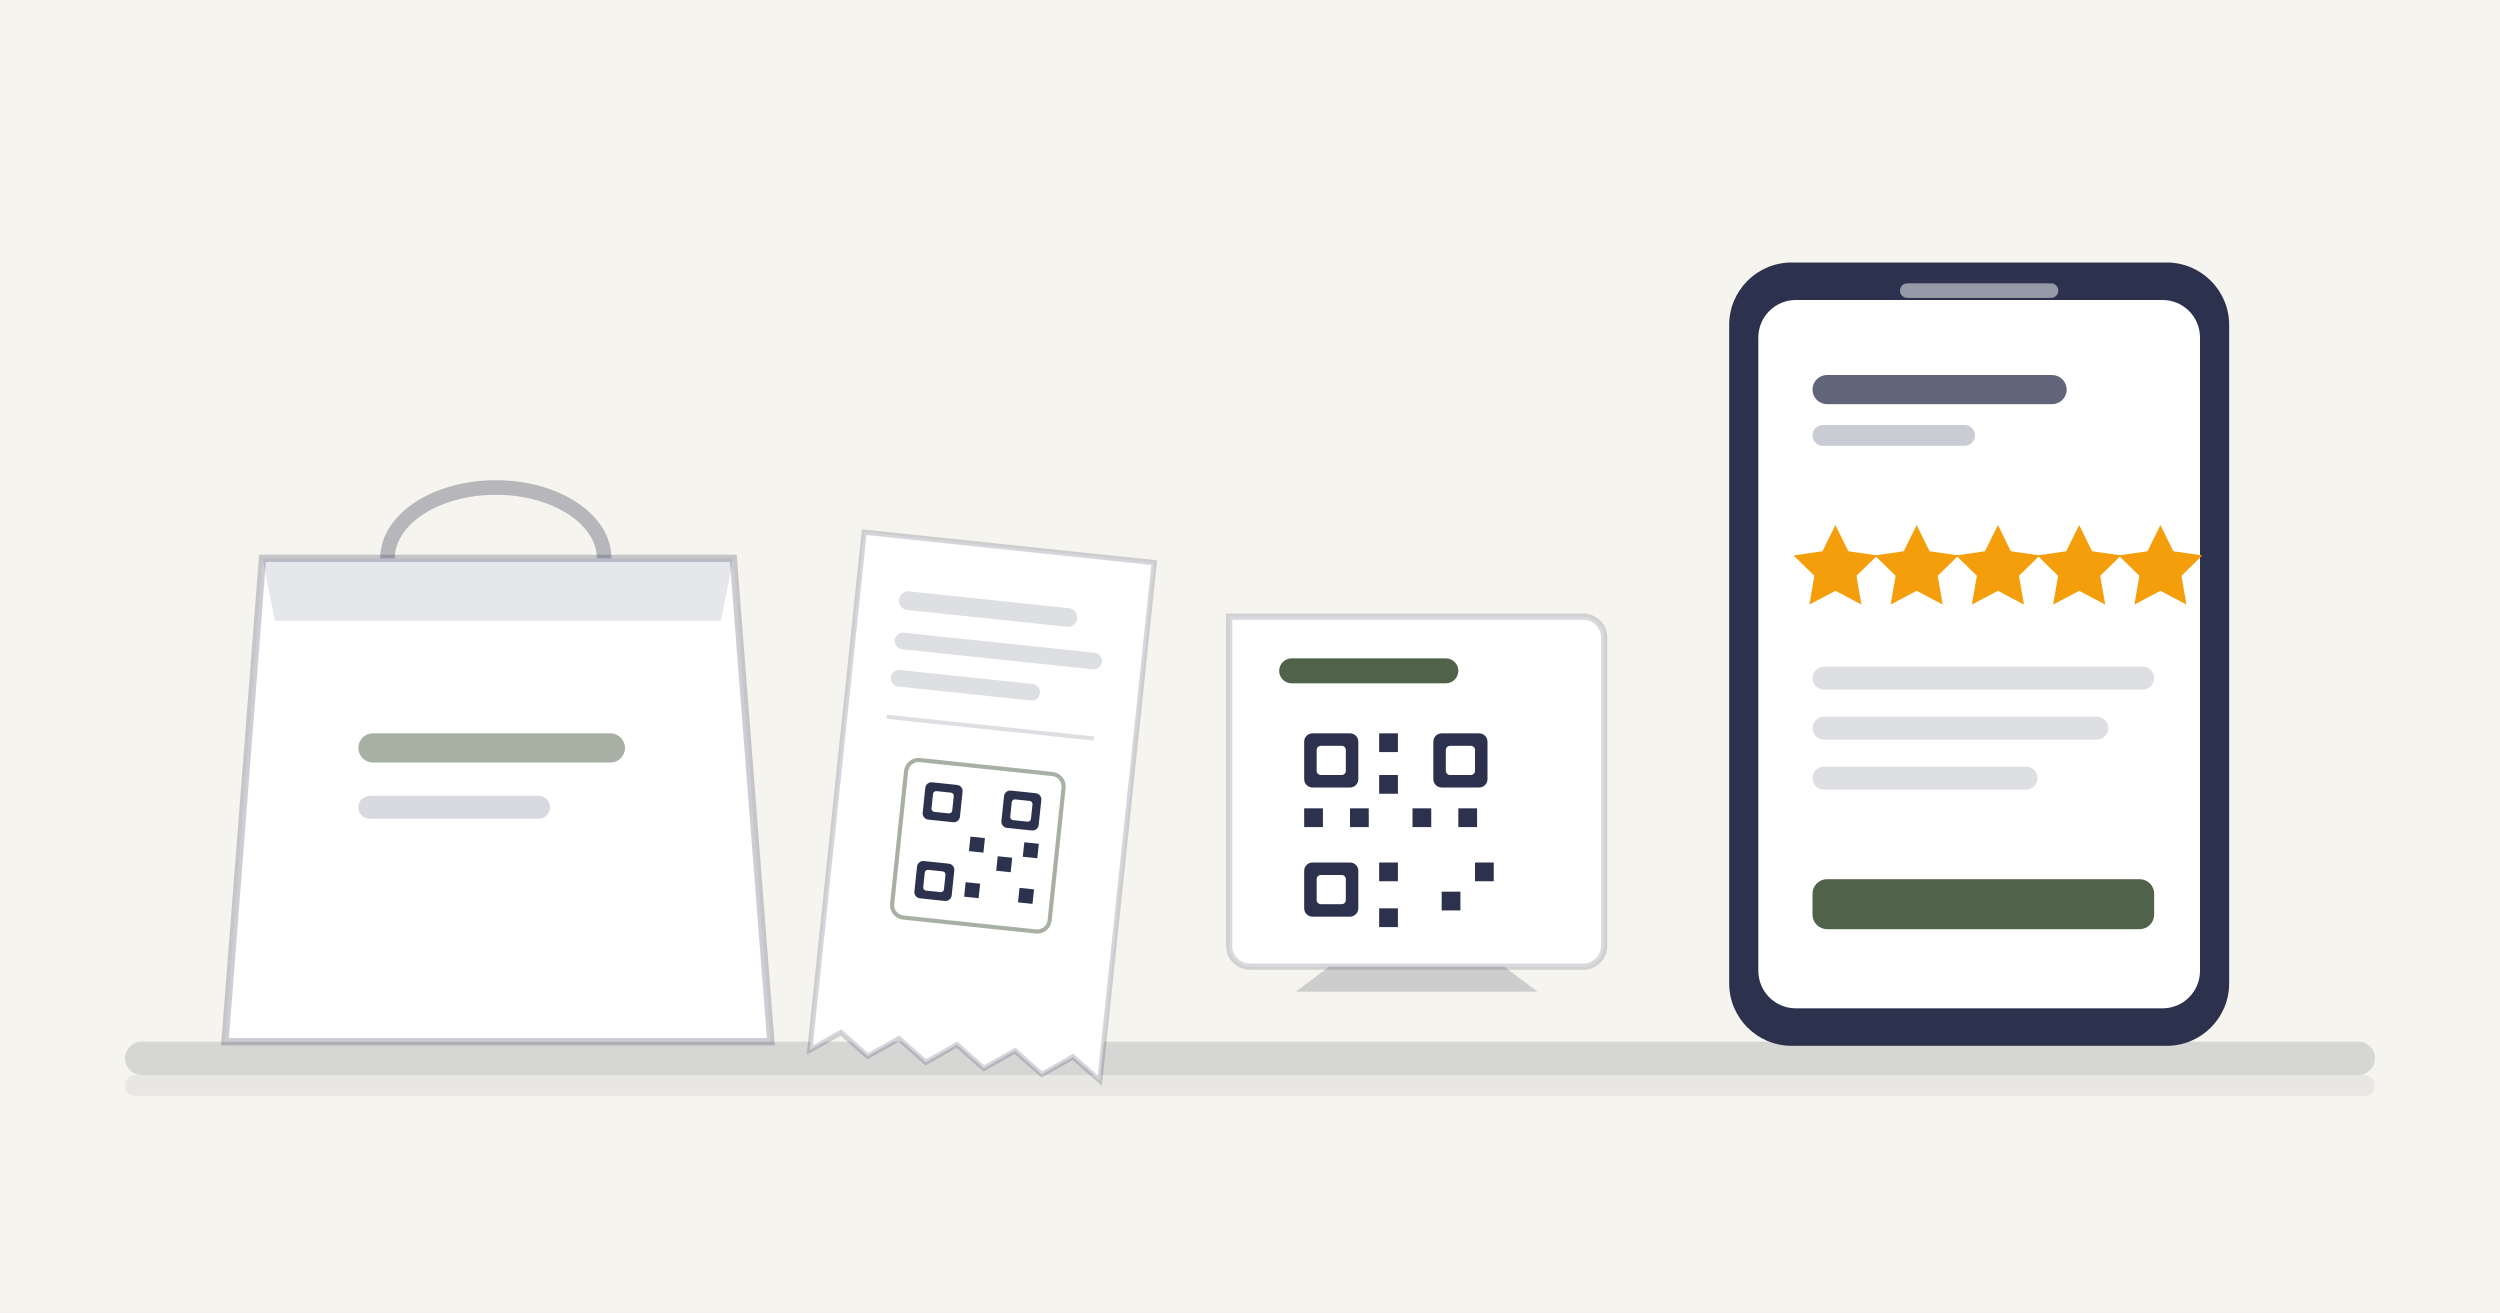
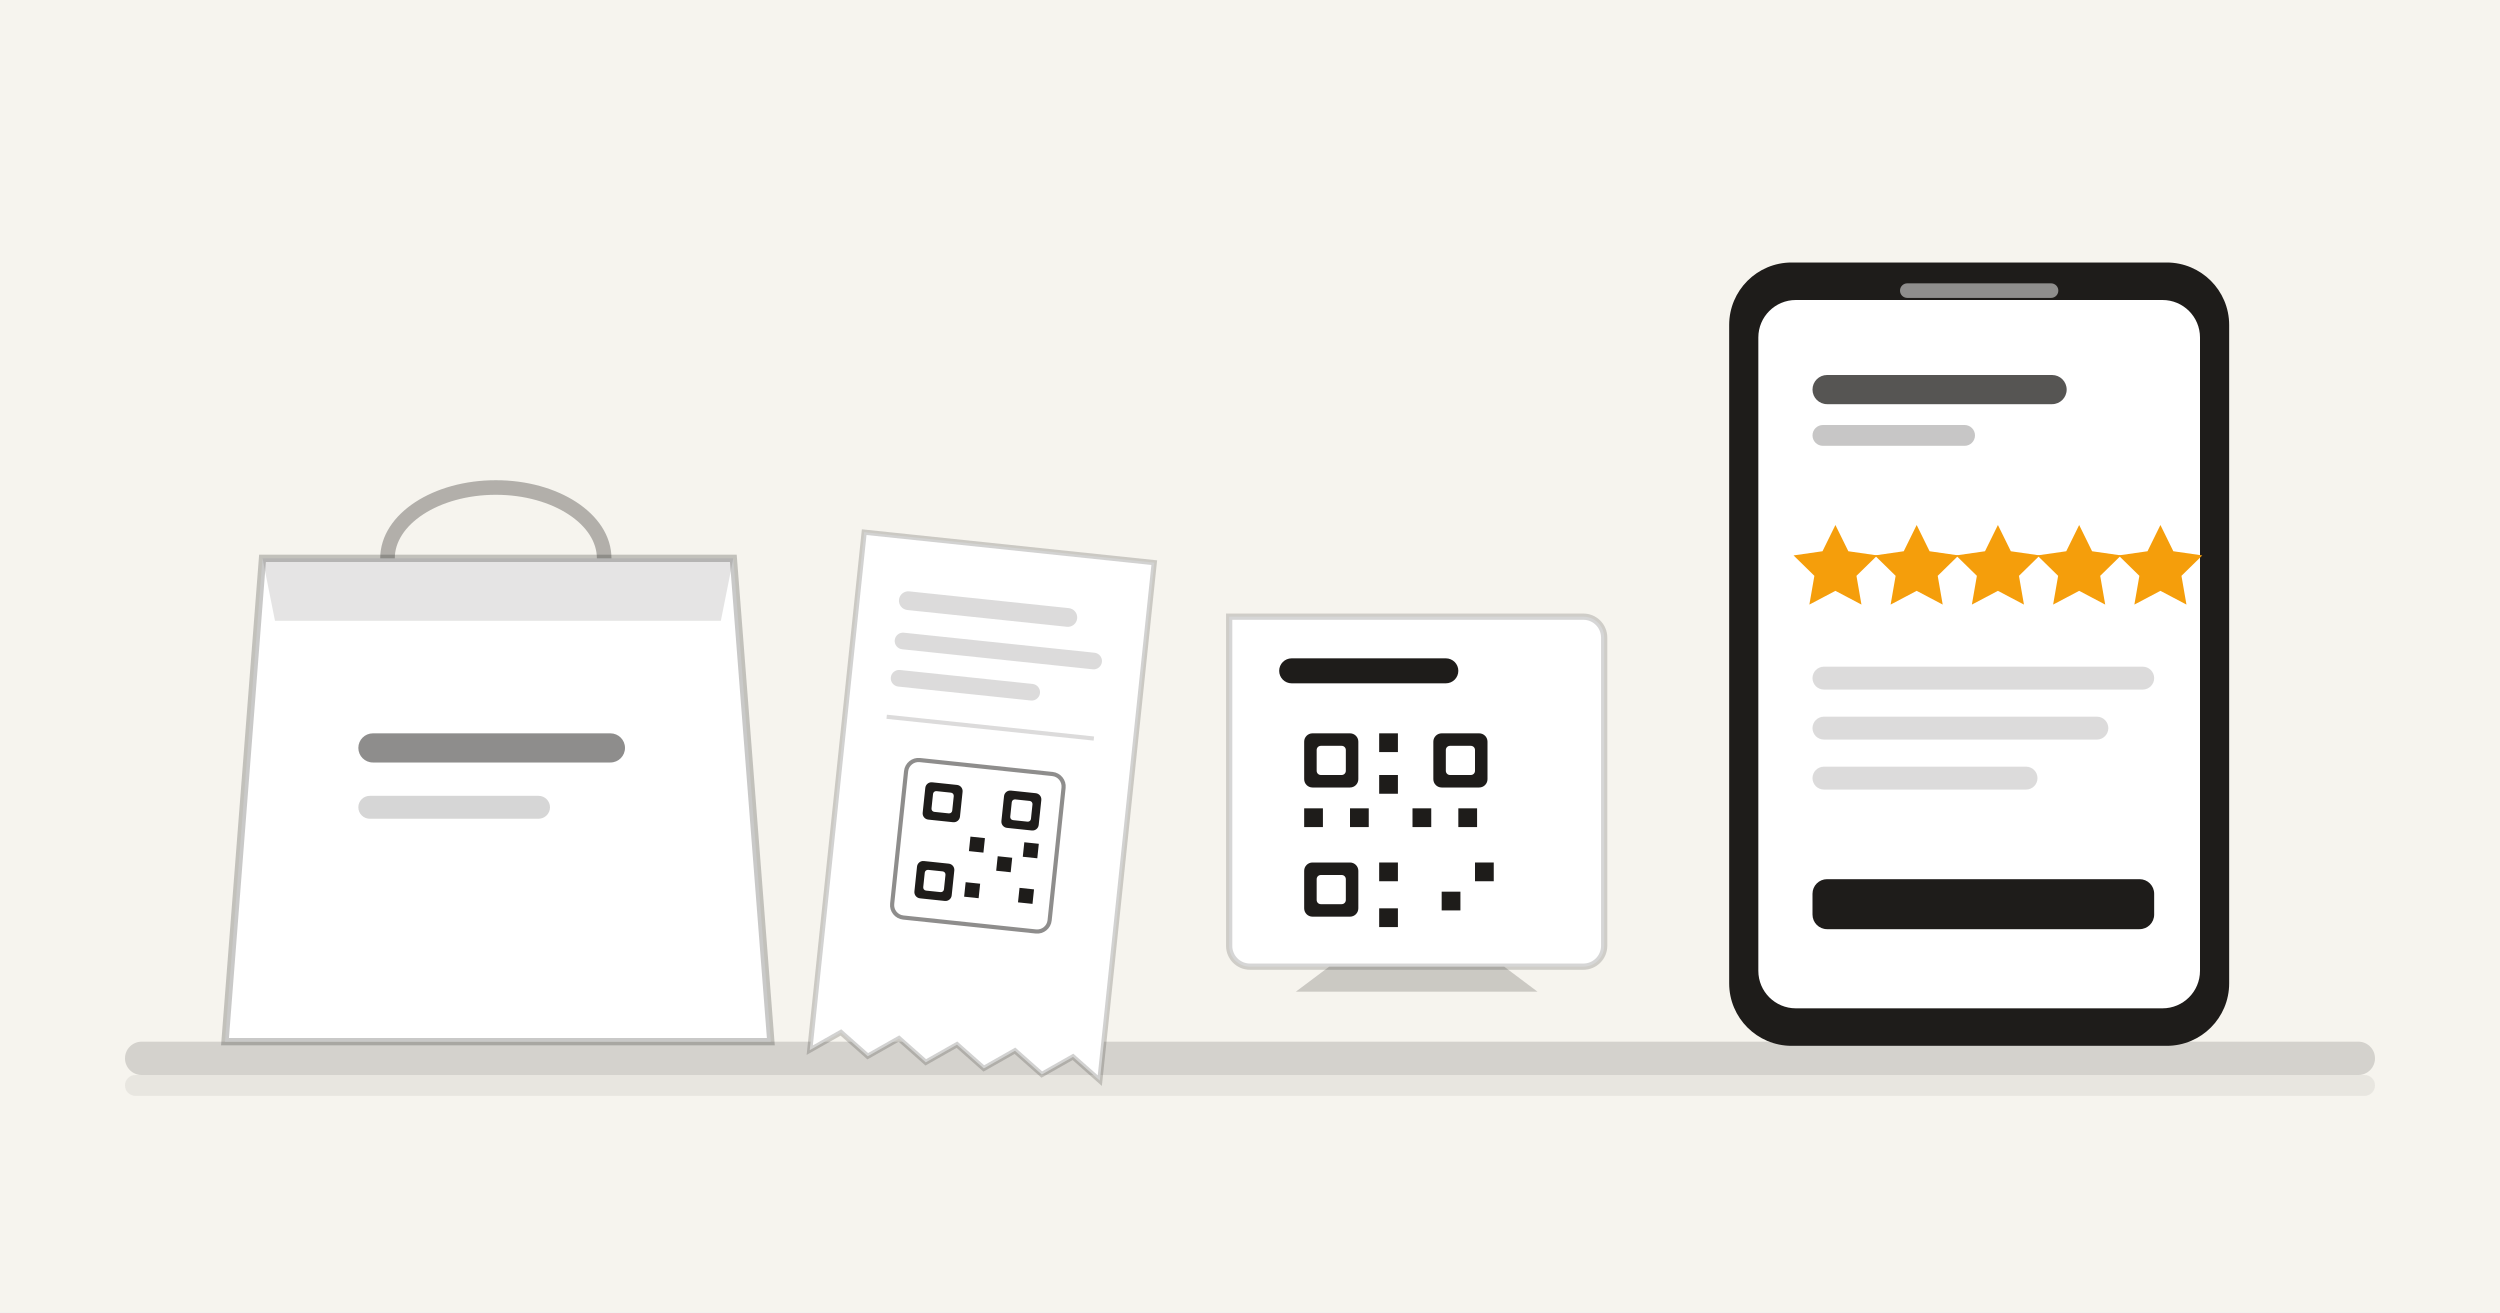
<svg xmlns="http://www.w3.org/2000/svg" viewBox="0 0 1200 630" width="1200" height="630" role="img" aria-label="Butiksdisk med en papirspose og en bon ved siden af et lille skilt med QR-kode og en telefon med stjernebedømmelse">
  <rect width="1200" height="630" fill="#f6f4ee" />
-   <rect x="60" y="500" width="1080" height="16" rx="8" fill="#2c324e" opacity="0.16" />
-   <rect x="60" y="516" width="1080" height="10" rx="5" fill="#2c324e" opacity="0.07" />
+   <rect x="60" y="500" width="1080" height="16" rx="8" fill="#1e1c1a" opacity="0.16" />
+   <rect x="60" y="516" width="1080" height="10" rx="5" fill="#1e1c1a" opacity="0.07" />
  <g>
    <path d="M126 268 h226 l18 232 h-262 z" fill="#ffffff" />
-     <path d="M126 268 h226 l18 232 h-262 z" fill="none" stroke="#2c324e" stroke-width="3.5" opacity="0.24" />
-     <path d="M126 268 h226 l-6 30 h-214 z" fill="#2c324e" opacity="0.12" />
-     <path d="M186 268 a52 34 0 0 1 104 0" fill="none" stroke="#2c324e" stroke-width="7" opacity="0.32" />
-     <rect x="172" y="352" width="128" height="14" rx="7" fill="#51624a" opacity="0.5" />
-     <rect x="172" y="382" width="92" height="11" rx="5.5" fill="#2c324e" opacity="0.18" />
+     <path d="M126 268 h226 l18 232 h-262 z" fill="none" stroke="#1e1c1a" stroke-width="3.5" opacity="0.24" />
+     <path d="M126 268 h226 l-6 30 h-214 z" fill="#1e1c1a" opacity="0.12" />
+     <path d="M186 268 a52 34 0 0 1 104 0" fill="none" stroke="#1e1c1a" stroke-width="7" opacity="0.32" />
+     <rect x="172" y="352" width="128" height="14" rx="7" fill="#1e1c1a" opacity="0.5" />
+     <rect x="172" y="382" width="92" height="11" rx="5.5" fill="#1e1c1a" opacity="0.18" />
  </g>
  <g transform="rotate(6 470 400)">
    <path d="M400 262 h140 v250 l-14 -10 -14 10 -14 -10 -14 10 -14 -10 -14 10 -14 -10 -14 10 -14 -10 -14 10 z" fill="#ffffff" />
-     <path d="M400 262 h140 v250 l-14 -10 -14 10 -14 -10 -14 10 -14 -10 -14 10 -14 -10 -14 10 -14 -10 -14 10 z" fill="none" stroke="#2c324e" stroke-width="2.5" opacity="0.2" />
-     <g fill="#2c324e" opacity="0.16">
+     <path d="M400 262 h140 v250 l-14 -10 -14 10 -14 -10 -14 10 -14 -10 -14 10 -14 -10 -14 10 -14 -10 -14 10 z" fill="none" stroke="#1e1c1a" stroke-width="2.5" opacity="0.2" />
+     <g fill="#1e1c1a" opacity="0.16">
      <rect x="420" y="288" width="86" height="9" rx="4.5" />
      <rect x="420" y="308" width="100" height="8" rx="4" />
      <rect x="420" y="326" width="72" height="8" rx="4" />
    </g>
-     <rect x="420" y="348" width="100" height="2" fill="#2c324e" opacity="0.16" />
+     <rect x="420" y="348" width="100" height="2" fill="#1e1c1a" opacity="0.16" />
    <g>
      <rect x="432" y="368" width="76" height="76" rx="6" fill="#ffffff" />
-       <rect x="432" y="368" width="76" height="76" rx="6" fill="none" stroke="#51624a" stroke-width="2" opacity="0.5" />
-       <g fill="#2c324e">
+       <rect x="432" y="368" width="76" height="76" rx="6" fill="none" stroke="#1e1c1a" stroke-width="2" opacity="0.5" />
+       <g fill="#1e1c1a">
        <rect x="442" y="378" width="18" height="18" rx="3" />
        <rect x="480" y="378" width="18" height="18" rx="3" />
        <rect x="442" y="416" width="18" height="18" rx="3" />
        <g fill="#ffffff">
          <rect x="446" y="382" width="10" height="10" rx="1.5" />
          <rect x="484" y="382" width="10" height="10" rx="1.5" />
          <rect x="446" y="420" width="10" height="10" rx="1.5" />
        </g>
        <rect x="466" y="402" width="7" height="7" />
        <rect x="480" y="410" width="7" height="7" />
        <rect x="492" y="402" width="7" height="7" />
        <rect x="466" y="424" width="7" height="7" />
        <rect x="492" y="424" width="7" height="7" />
      </g>
    </g>
  </g>
  <g>
    <path d="M600 296 h160 a10 10 0 0 1 10 10 v148 a10 10 0 0 1 -10 10 h-160 a10 10 0 0 1 -10 -10 v-158 z" fill="#ffffff" />
-     <path d="M600 296 h160 a10 10 0 0 1 10 10 v148 a10 10 0 0 1 -10 10 h-160 a10 10 0 0 1 -10 -10 v-158 z" fill="none" stroke="#2c324e" stroke-width="3" opacity="0.18" />
-     <path d="M638 464 h84 l16 12 h-116 z" fill="#2c324e" opacity="0.2" />
-     <rect x="614" y="316" width="86" height="12" rx="6" fill="#51624a" />
+     <path d="M600 296 h160 a10 10 0 0 1 10 10 v148 a10 10 0 0 1 -10 10 h-160 a10 10 0 0 1 -10 -10 v-158 z" fill="none" stroke="#1e1c1a" stroke-width="3" opacity="0.18" />
+     <path d="M638 464 h84 l16 12 h-116 z" fill="#1e1c1a" opacity="0.2" />
+     <rect x="614" y="316" width="86" height="12" rx="6" fill="#1e1c1a" />
    <g>
      <rect x="614" y="340" width="112" height="112" rx="8" fill="#ffffff" />
-       <g fill="#2c324e">
+       <g fill="#1e1c1a">
        <rect x="626" y="352" width="26" height="26" rx="4" />
        <rect x="688" y="352" width="26" height="26" rx="4" />
        <rect x="626" y="414" width="26" height="26" rx="4" />
        <g fill="#ffffff">
          <rect x="632" y="358" width="14" height="14" rx="2" />
          <rect x="694" y="358" width="14" height="14" rx="2" />
          <rect x="632" y="420" width="14" height="14" rx="2" />
        </g>
        <rect x="662" y="352" width="9" height="9" />
        <rect x="662" y="372" width="9" height="9" />
        <rect x="678" y="388" width="9" height="9" />
        <rect x="626" y="388" width="9" height="9" />
        <rect x="648" y="388" width="9" height="9" />
        <rect x="700" y="388" width="9" height="9" />
        <rect x="662" y="414" width="9" height="9" />
        <rect x="692" y="428" width="9" height="9" />
        <rect x="662" y="436" width="9" height="9" />
        <rect x="708" y="414" width="9" height="9" />
      </g>
    </g>
  </g>
  <g>
-     <rect x="830" y="126" width="240" height="376" rx="30" fill="#2c324e" />
+     <rect x="830" y="126" width="240" height="376" rx="30" fill="#1e1c1a" />
    <rect x="844" y="144" width="212" height="340" rx="18" fill="#ffffff" />
    <rect x="912" y="136" width="76" height="7" rx="3.5" fill="#ffffff" opacity="0.5" />
-     <rect x="870" y="180" width="122" height="14" rx="7" fill="#2c324e" opacity="0.75" />
-     <rect x="870" y="204" width="78" height="10" rx="5" fill="#2c324e" opacity="0.25" />
+     <rect x="870" y="180" width="122" height="14" rx="7" fill="#1e1c1a" opacity="0.75" />
+     <rect x="870" y="204" width="78" height="10" rx="5" fill="#1e1c1a" opacity="0.25" />
    <g fill="#f59e0b">
      <path d="M881 252 l6.2 12.6 13.9 2 -10 9.8 2.4 13.8 -12.5 -6.6 -12.5 6.6 2.4 -13.8 -10 -9.8 13.9 -2 z" />
      <path d="M920 252 l6.2 12.6 13.9 2 -10 9.8 2.4 13.8 -12.5 -6.6 -12.5 6.6 2.4 -13.8 -10 -9.8 13.9 -2 z" />
      <path d="M959 252 l6.2 12.6 13.9 2 -10 9.8 2.4 13.8 -12.5 -6.6 -12.5 6.6 2.4 -13.8 -10 -9.8 13.9 -2 z" />
      <path d="M998 252 l6.2 12.6 13.9 2 -10 9.8 2.4 13.8 -12.5 -6.6 -12.5 6.6 2.4 -13.8 -10 -9.8 13.9 -2 z" />
      <path d="M1037 252 l6.2 12.6 13.9 2 -10 9.8 2.4 13.8 -12.5 -6.6 -12.5 6.6 2.4 -13.8 -10 -9.8 13.9 -2 z" />
    </g>
-     <rect x="870" y="320" width="164" height="11" rx="5.5" fill="#2c324e" opacity="0.16" />
-     <rect x="870" y="344" width="142" height="11" rx="5.5" fill="#2c324e" opacity="0.16" />
-     <rect x="870" y="368" width="108" height="11" rx="5.5" fill="#2c324e" opacity="0.16" />
-     <rect x="870" y="422" width="164" height="24" rx="7" fill="#51624a" />
+     <rect x="870" y="320" width="164" height="11" rx="5.5" fill="#1e1c1a" opacity="0.16" />
+     <rect x="870" y="344" width="142" height="11" rx="5.5" fill="#1e1c1a" opacity="0.16" />
+     <rect x="870" y="368" width="108" height="11" rx="5.5" fill="#1e1c1a" opacity="0.16" />
+     <rect x="870" y="422" width="164" height="24" rx="7" fill="#1e1c1a" />
  </g>
</svg>
